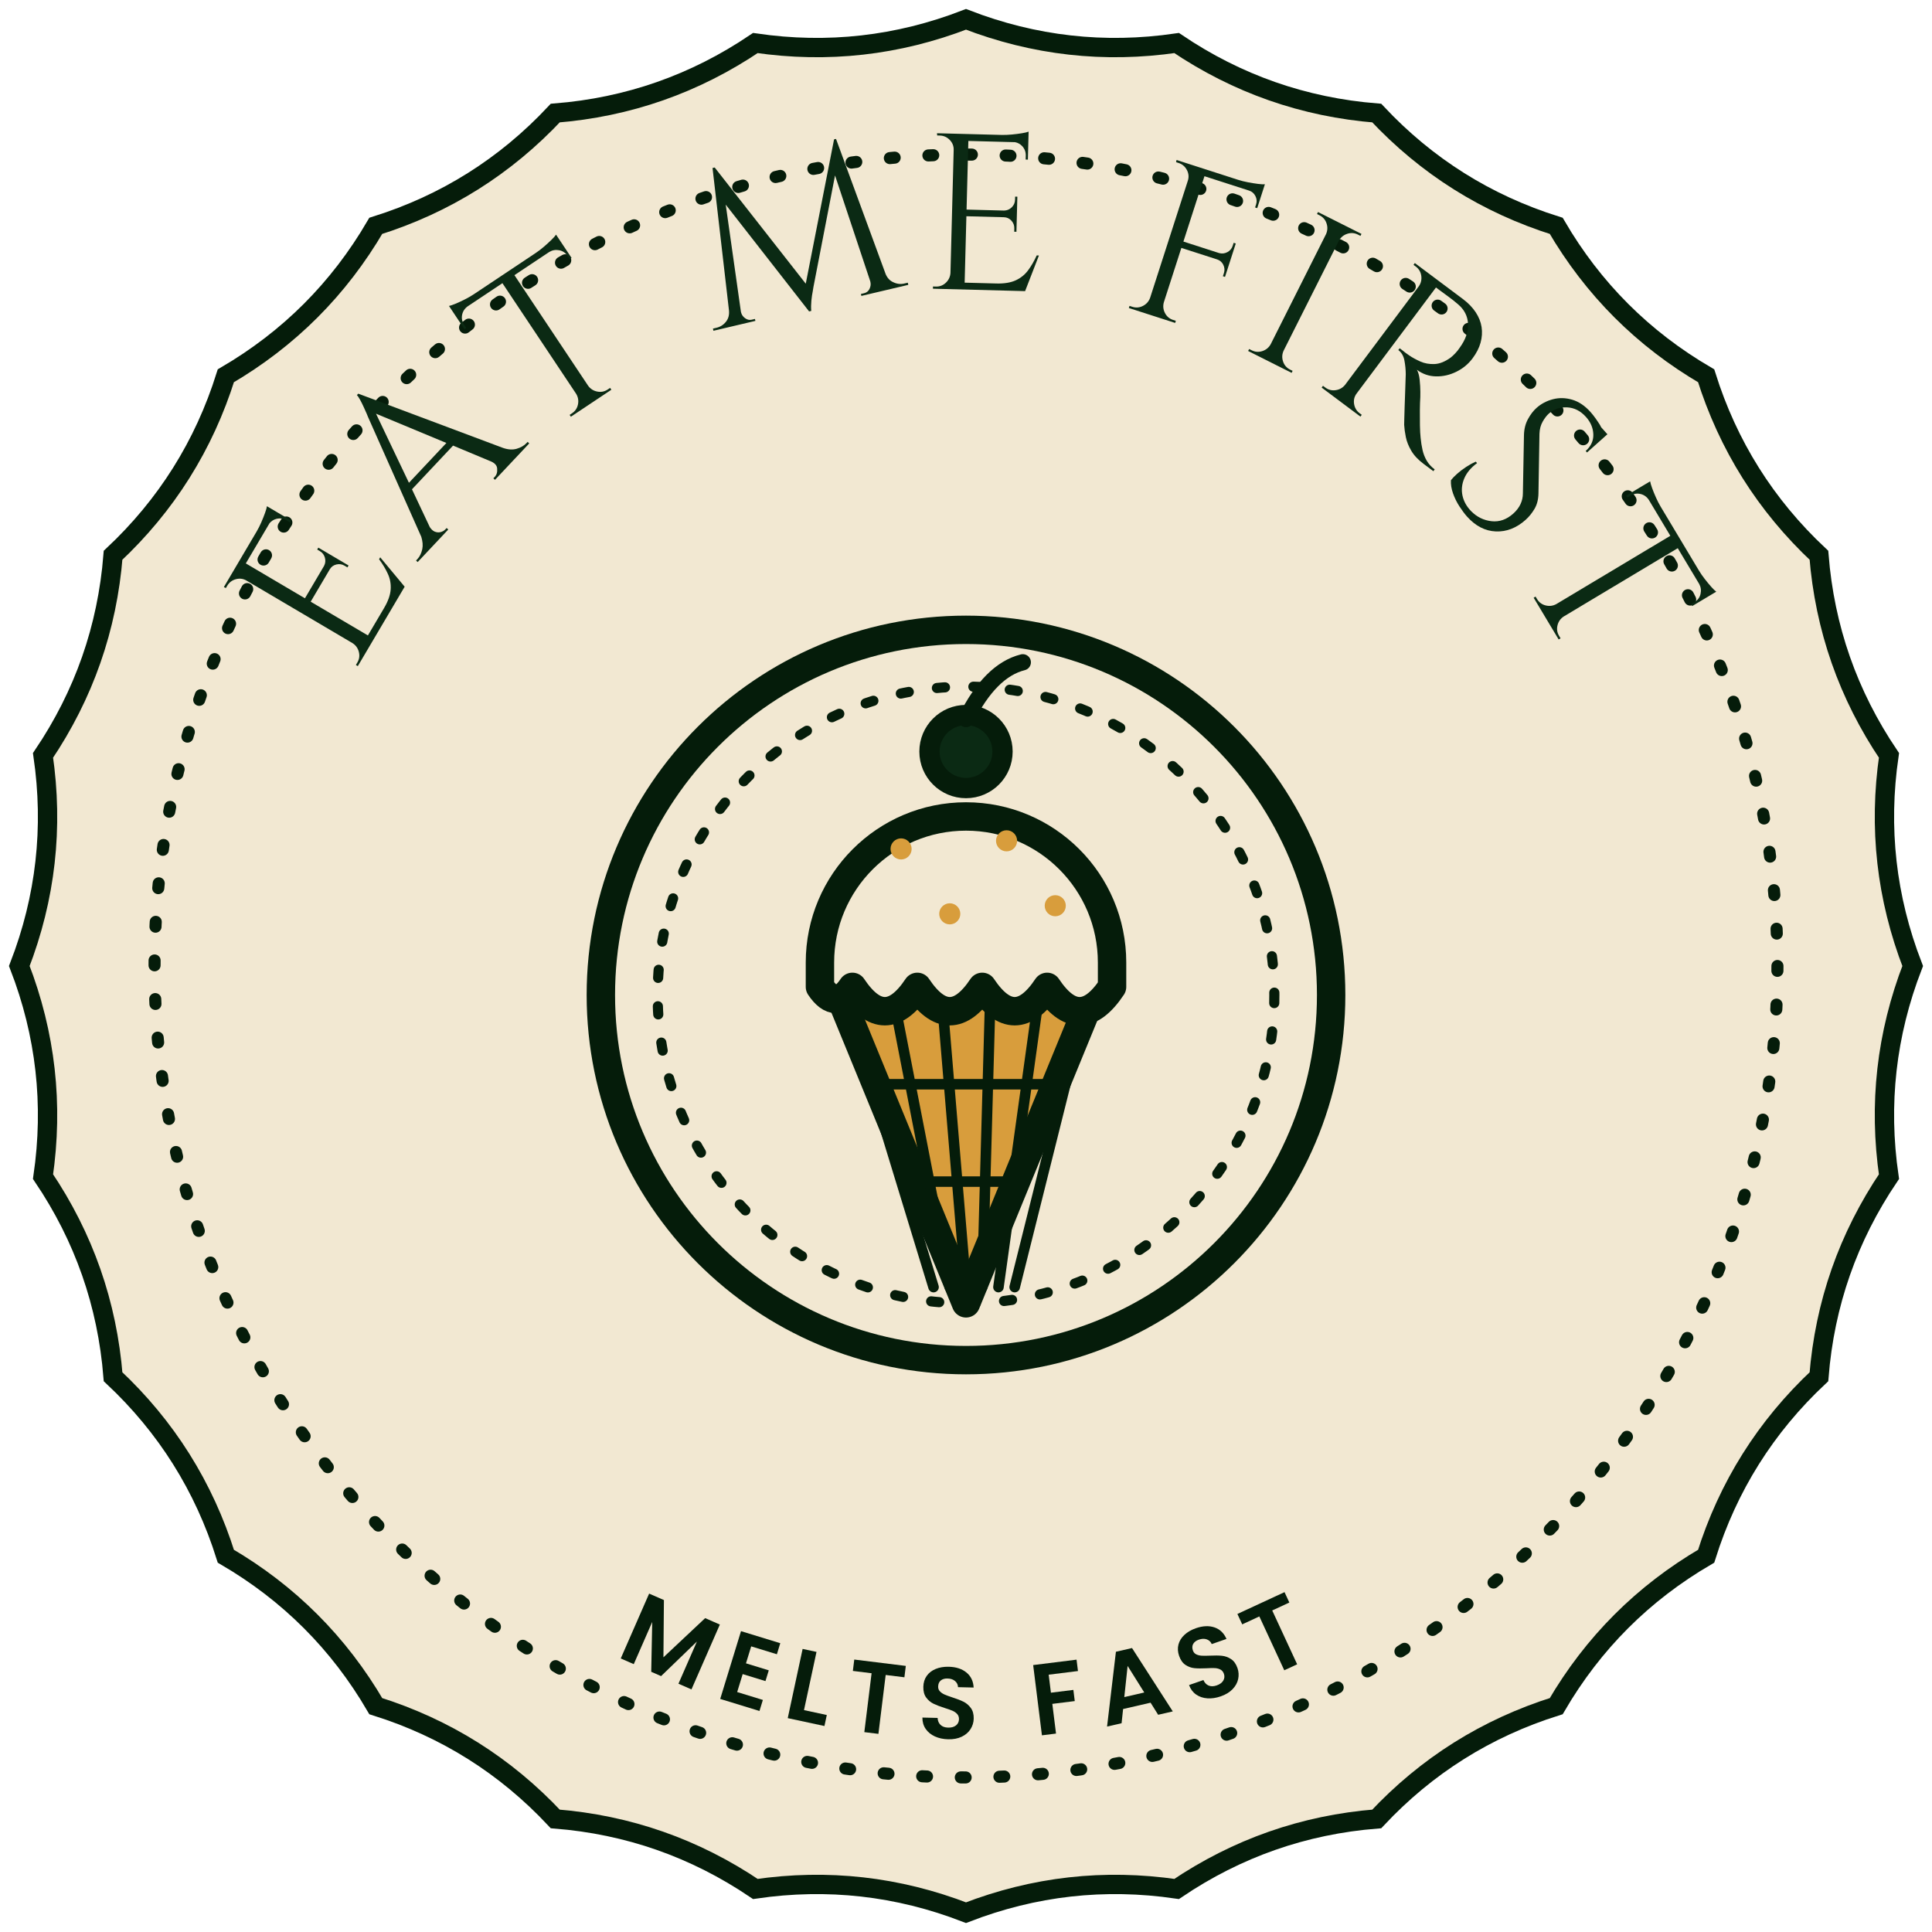
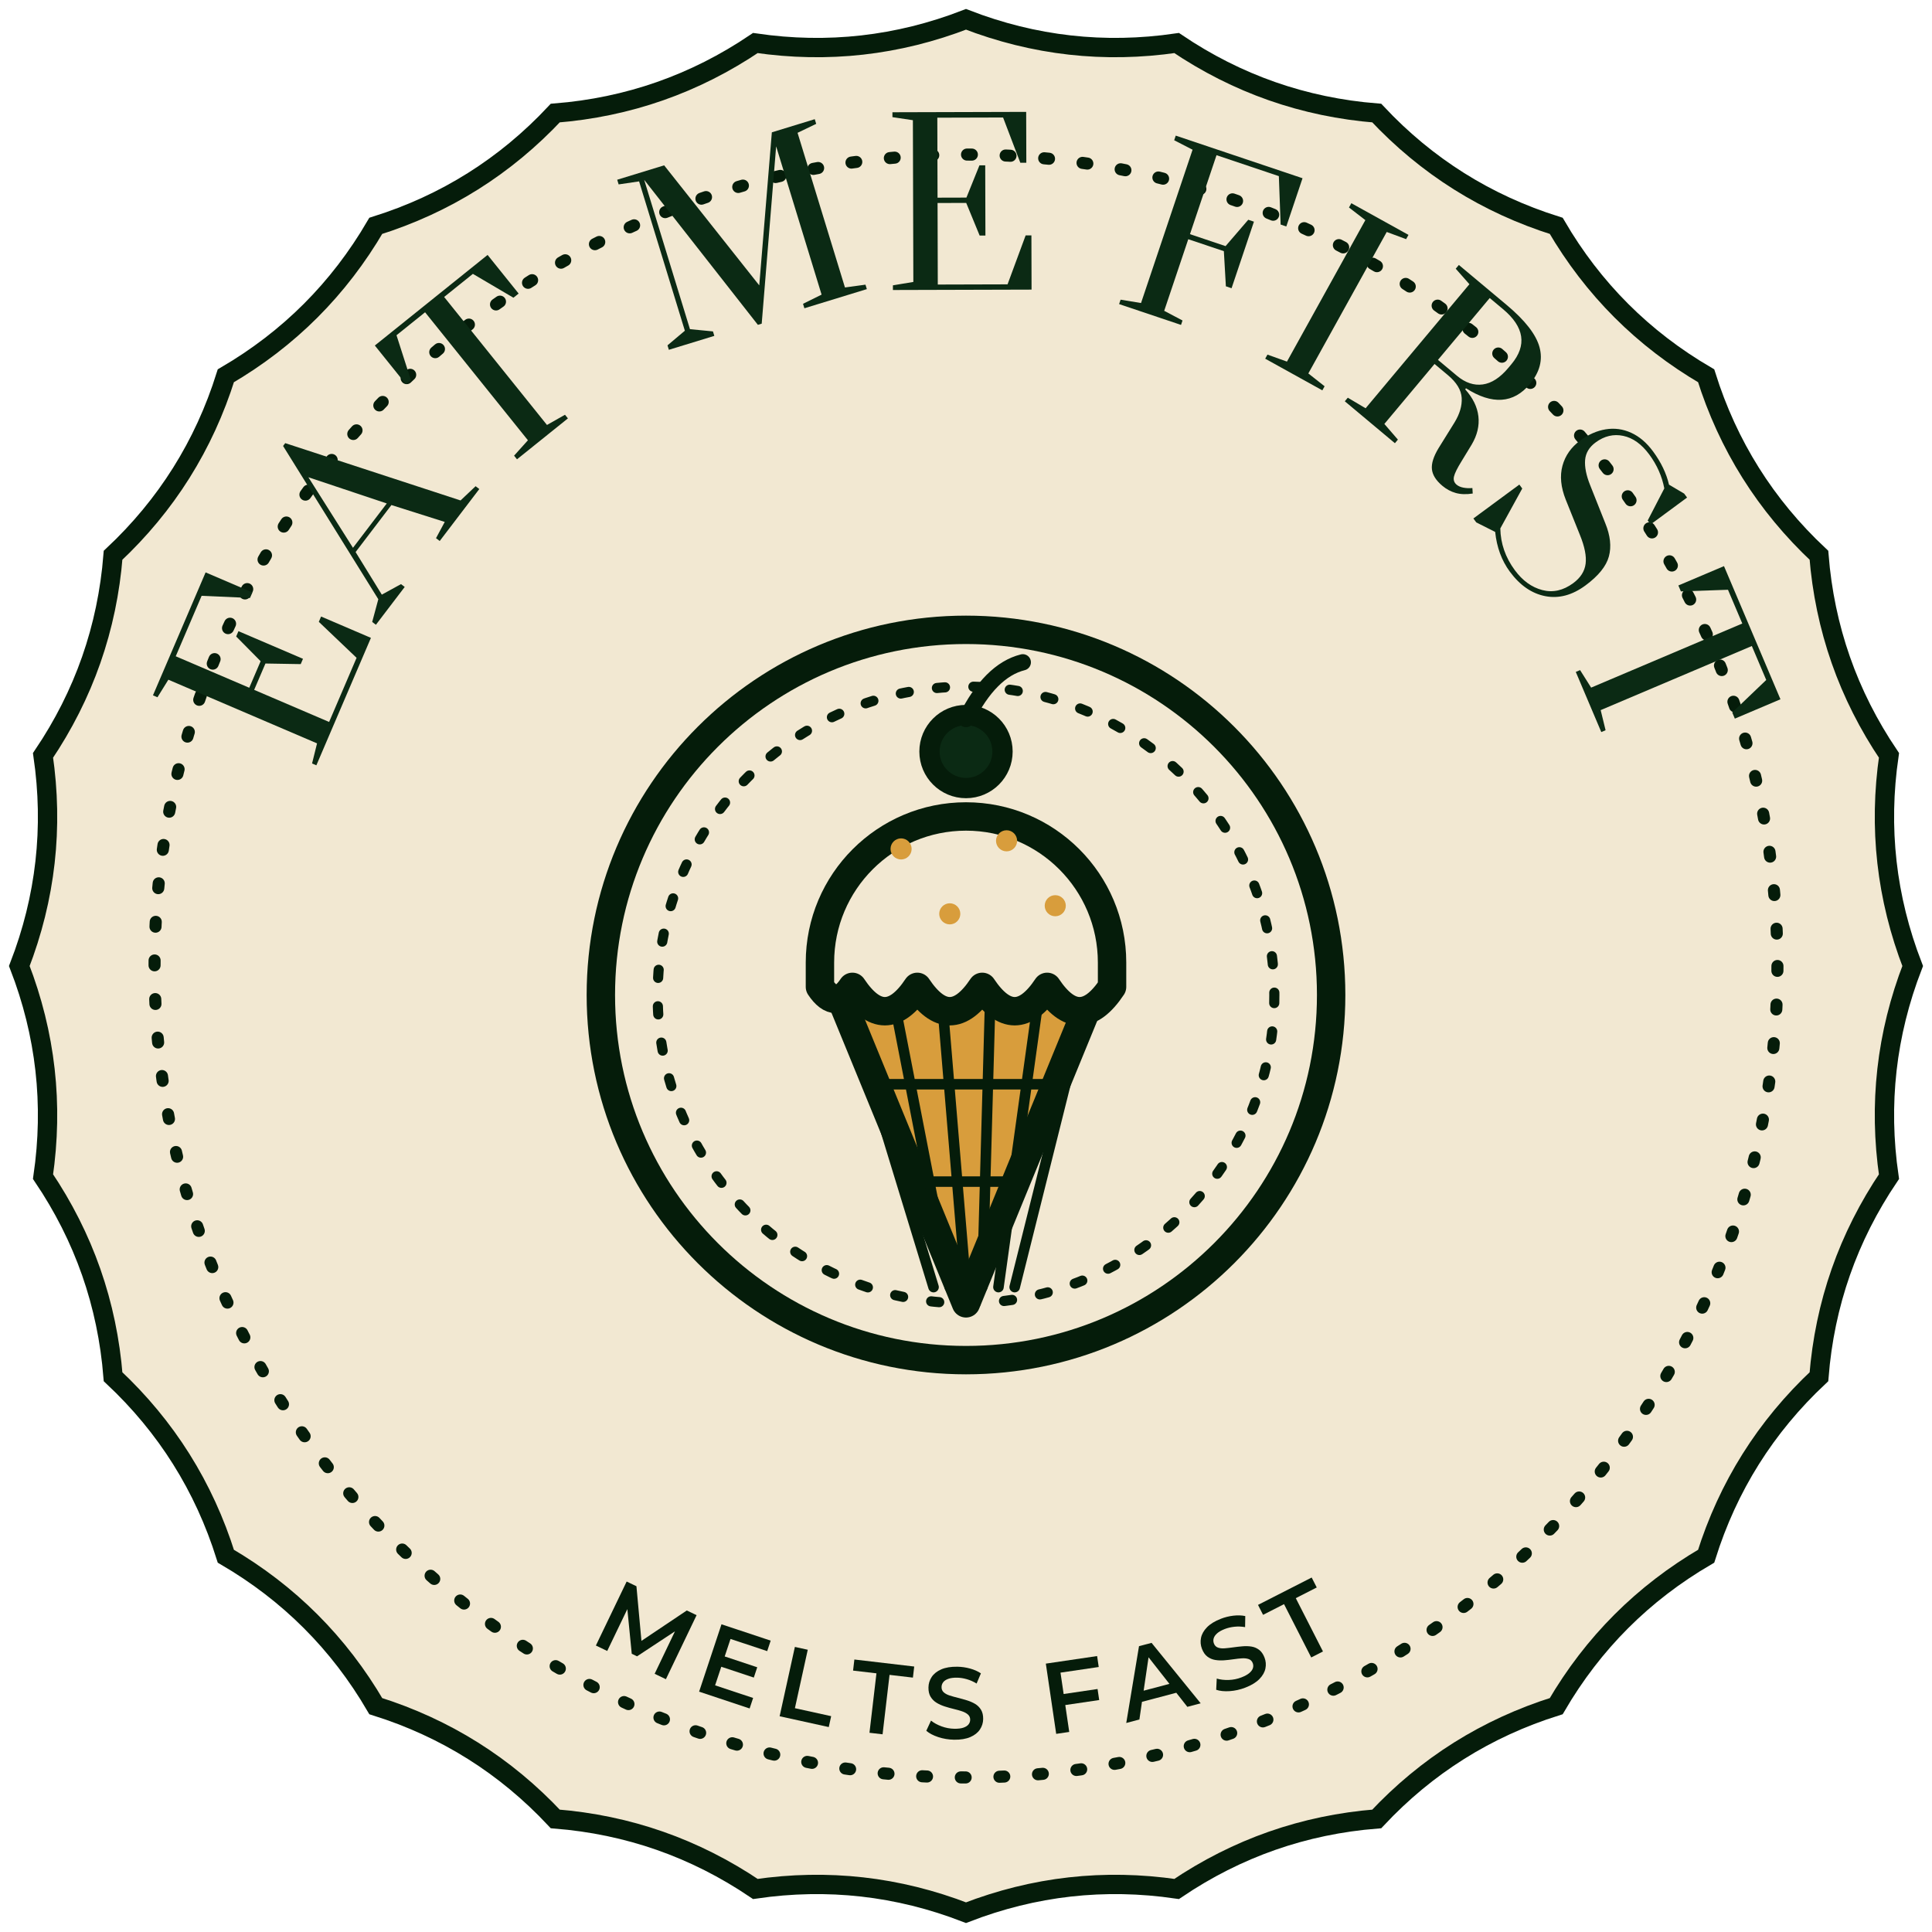
<svg xmlns="http://www.w3.org/2000/svg" viewBox="0 0 400 400">
  <path d="M396.00,200.00 Q387.81,221.16 391.09,243.61 Q378.39,262.42 376.59,285.04 Q360.03,300.55 353.24,322.20 Q333.64,333.64 322.20,353.24 Q300.55,360.03 285.04,376.59 Q262.42,378.39 243.61,391.09 Q221.16,387.81 200.00,396.00 Q178.84,387.81 156.39,391.09 Q137.58,378.39 114.96,376.59 Q99.45,360.03 77.80,353.24 Q66.36,333.64 46.76,322.20 Q39.97,300.55 23.41,285.04 Q21.61,262.42 8.91,243.61 Q12.19,221.16 4.00,200.00 Q12.19,178.84 8.91,156.39 Q21.61,137.58 23.41,114.96 Q39.97,99.45 46.76,77.80 Q66.36,66.36 77.80,46.76 Q99.45,39.97 114.96,23.41 Q137.58,21.61 156.39,8.91 Q178.84,12.19 200.00,4.00 Q221.16,12.19 243.61,8.91 Q262.42,21.61 285.04,23.41 Q300.55,39.97 322.20,46.76 Q333.64,66.36 353.24,77.80 Q360.03,99.45 376.59,114.96 Q378.39,137.58 391.09,156.39 Q387.81,178.84 396.00,200.00 Z" fill="#F2E8D2" stroke="#051C0A" stroke-width="4" />
  <circle cx="200" cy="200" r="168" fill="none" stroke="#051C0A" stroke-width="2.5" stroke-dasharray="1 7" stroke-linecap="round" />
  <g fill="#0B2A14">
-     <g transform="translate(79.42 128.86) rotate(-59.46)">
-       <path transform="translate(-13.27 0) scale(0.046 -0.046)" d="M533 162 475 0H60V10H73Q99 10 117.5 28.5Q136 47 137 73V627Q137 653 118 671.5Q99 690 73 690H61L60 700H350Q372 700 396.5 703Q421 706 442 710Q463 714 472 718V592H462V610Q462 634 445 652Q431 666 412 669H202V360H371Q391 361 405 375.5Q419 390 419 410V424H429V266H419V281Q419 301 405 315.5Q391 330 371 330H202V31H345Q398 31 431.5 47.5Q465 64 486 94Q507 124 523 162Z" />
+     <g transform="translate(71.30 144.90) rotate(-66.82)">
+       <path transform="translate(-16.58 0) scale(0.046 -0.046)" d="M40 0V21L132 36V764L40 778V800H642V571H615L538 775H242V415H372L431 560H457V244H431L371 391H242V24H556L638 244H664V0Z" />
    </g>
-     <g transform="translate(98.01 104.10) rotate(-46.76)">
-       <path transform="translate(-16.38 0) scale(0.046 -0.046)" d="M359 714 627 73Q642 39 667 24.5Q692 10 715 10H723V0H498V10H507Q526 10 541 27Q555 41 547 67L481 243H211L142 68Q138 51 142 39Q147 25 158.5 17.5Q170 10 182 10H191V0H-10V10H-1Q22 10 47 25Q68 38 84 66L313 611L319 624Q324 636 331.5 654Q339 672 344.5 689Q350 706 350 714ZM223 273H469L348 594Z" />
+     <g transform="translate(88.63 115.17) rotate(-52.70)">
+       <path transform="translate(-16.54 0) scale(0.046 -0.046)" d="M-28 0V21L70 61L359 820H375L648 36L740 21V0H446V21L528 34L443 271H177L96 61L186 21V0ZM185 292H436L316 644Z" />
    </g>
-     <g transform="translate(122.36 83.50) rotate(-33.68)">
-       <path transform="translate(-14.21 0) scale(0.046 -0.046)" d="M599 719V593L589 594V611Q589 636 571.5 653Q554 670 530 671H342V73Q343 47 361.5 28.5Q380 10 406 10H419V0H200V10H213Q239 10 257.5 28.5Q276 47 277 73V671H89Q64 670 47 653Q30 636 30 611V594L20 593V719Q30 715 50.5 711Q71 707 96 704Q121 701 142 701H477Q499 701 523.5 704Q548 707 569 711Q590 715 599 719Z" />
+     <g transform="translate(112.31 90.86) rotate(-38.78)">
+       <path transform="translate(-16.10 0) scale(0.046 -0.046)" d="M203 0V21L295 36V775H130L54 577H25V800H676V577H646L571 775H405V36L497 21V0Z" />
    </g>
-     <g transform="translate(167.88 63.73) rotate(-13.26)">
-       <path transform="translate(-21.41 0) scale(0.046 -0.046)" d="M741 714H750L828 70Q833 42 853 27Q874 10 900 10H916V0H699V9H714Q731 9 742 22.5Q753 36 753 52V55L708 555L498 88L491 71Q483 54 475 30.5Q467 7 464 -14H454L199 540L155 56V52Q155 36 166.5 22.5Q178 9 194 9H209V0H15V10H31Q58 10 79 26.5Q100 43 104 73L179 714H189L468 111Z" />
+     <g transform="translate(158.98 66.14) rotate(-17.04)">
+       <path transform="translate(-23.28 0) scale(0.046 -0.046)" d="M456 -10 158 764V61L254 21V0H40V21L134 61V764L42 778V800H263L514 158L770 800H972V778L880 764V36L972 21V0H678V21L770 36V734L474 -10Z" />
    </g>
-     <g transform="translate(203.66 60.05) rotate(1.50)">
-       <path transform="translate(-13.27 0) scale(0.046 -0.046)" d="M533 162 475 0H60V10H73Q99 10 117.5 28.5Q136 47 137 73V627Q137 653 118 671.5Q99 690 73 690H61L60 700H350Q372 700 396.5 703Q421 706 442 710Q463 714 472 718V592H462V610Q462 634 445 652Q431 666 412 669H202V360H371Q391 361 405 375.5Q419 390 419 410V424H429V266H419V281Q419 301 405 315.5Q391 330 371 330H202V31H345Q398 31 431.5 47.5Q465 64 486 94Q507 124 523 162Z" />
+     <g transform="translate(199.61 60.00) rotate(-0.16)">
+       <path transform="translate(-16.58 0) scale(0.046 -0.046)" d="M40 0V21L132 36V764L40 778V800H642V571H615L538 775H242V415H372L431 560H457V244H431L371 391H242V24H556L638 244H664V0Z" />
    </g>
-     <g transform="translate(242.93 66.74) rotate(17.86)">
-       <path transform="translate(-12.44 0) scale(0.046 -0.046)" d="M429 424V266H419V281Q419 301 405 315.5Q391 330 371 330H202V73Q203 47 221.5 28.5Q240 10 266 10H279V0H60V10H73Q99 10 117.5 28.5Q136 47 137 73V627Q137 653 118 671.5Q99 690 73 690H61L60 700H350Q372 700 396.5 703Q421 706 442 710Q463 714 472 718V605H462V620Q462 640 447.5 654.5Q433 669 413 669H202V360H371Q391 361 405 375.5Q419 390 419 410V424Z" />
+     <g transform="translate(244.61 67.30) rotate(18.58)">
+       <path transform="translate(-15.46 0) scale(0.046 -0.046)" d="M40 0V21L132 36V764L40 778V800H642V571H615L538 775H242V400H411L470 545H497V229H470L411 376H242V36L334 21V0Z" />
    </g>
-     <g transform="translate(262.89 74.92) rotate(26.69)">
-       <path transform="translate(-7.77 0) scale(0.046 -0.046)" d="M137 73V627Q136 653 117.5 671.5Q99 690 73 690H60V700H279V690H266Q240 690 221.5 671.5Q203 653 202 627V73Q203 47 221.5 28.5Q240 10 266 10H279V0H60V10H73Q99 10 117.5 28.5Q136 47 137 73Z" />
+     <g transform="translate(267.86 77.54) rotate(28.99)">
+       <path transform="translate(-8.60 0) scale(0.046 -0.046)" d="M40 0V21L132 36V764L40 778V800H334V778L242 764V36L334 21V0Z" />
    </g>
-     <g transform="translate(283.89 87.92) rotate(36.81)">
-       <path transform="translate(-15.57 0) scale(0.046 -0.046)" d="M137 73V627Q136 653 117.5 671.5Q99 690 73 690H60V700H330Q375 700 411.5 687Q448 674 473 649.5Q498 625 511.5 590.5Q525 556 525 512Q525 464 502.5 420Q480 376 441.5 348.5Q403 321 355 321Q372 314 392 292.5Q412 271 427 251L441 232Q454 212 474.5 184Q495 156 516 129Q537 102 552 86Q572 64 592 47Q612 30 635.5 20Q659 10 688 10V0H633Q587 0 553.5 14Q520 28 497 48.5Q474 69 458 88Q455 92 441.5 111Q428 130 409.5 156.5Q391 183 373 209Q355 235 342 253.5Q329 272 327 275Q308 300 285 321Q262 342 235 342V352H251Q266 351 288 352Q314 353 345 360Q376 367 403 389Q430 411 444 456Q447 467 449 483.5Q451 500 450 516Q449 584 415.5 624.5Q382 665 326 668Q298 670 268.5 669.5Q239 669 219 669H202V73Q202 47 221 28.5Q240 10 266 10H278V0H60V10H73Q99 10 117.5 28.5Q136 47 137 73Z" />
+     <g transform="translate(289.84 92.63) rotate(39.92)">
+       <path transform="translate(-16.72 0) scale(0.046 -0.046)" d="M499 109 480 243Q470 311 433.5 349.5Q397 388 320 388H242V36L334 21V0H40V21L132 36V764L40 778V800H320Q483 800 556 749Q629 698 629 594Q629 422 421 395V389Q498 378 544.5 334Q591 290 603 217L616 131Q624 75 634.5 55Q645 35 667 35Q682 35 699 44.5Q716 54 731 69L748 51Q719 18 688 4Q657 -10 621 -10Q565 -10 537 17Q509 44 499 109ZM354 412Q427 412 467.5 456.5Q508 501 508 588V609Q508 775 320 775H242V412Z" />
    </g>
-     <g transform="translate(304.40 106.73) rotate(48.22)">
-       <path transform="translate(-10.92 0) scale(0.046 -0.046)" d="M251 714Q267 714 285.5 712Q304 710 322 707Q328 705 334 704H376V581H367Q367 629 334 656.5Q301 684 254 684Q199 684 165 649.5Q131 615 131 569Q131 550 139.5 524.5Q148 499 171 477L368 295Q398 267 408 235Q418 203 418 173Q418 90 367.5 38Q317 -14 231 -14Q207 -14 174.5 -9Q142 -4 111.5 8.5Q81 21 61 41Q58 57 58 81Q58 105 62 131.5Q66 158 73 180H82Q77 129 95 91Q113 53 147.5 33.5Q182 14 226 16Q281 19 320.5 54.5Q360 90 360 150Q360 179 350 202.5Q340 226 321 243L129 421Q99 449 87 482.5Q75 516 75 545Q75 587 95 626Q115 665 154.5 689.5Q194 714 251 714Z" />
+     <g transform="translate(312.68 116.92) rotate(53.60)">
+       <path transform="translate(-15.32 0) scale(0.046 -0.046)" d="M174 33 89 -10H67V247H89L175 61Q258 2 365 2Q453 2 510.5 48.5Q568 95 568 179Q568 240 531 275.5Q494 311 411 332L245 375Q158 398 114 453.5Q70 509 70 585Q70 654 97.5 707.5Q125 761 178 790.5Q231 820 304 820Q395 820 467 789L540 820H562V616H540L468 762Q393 798 305 798Q218 798 168 753.5Q118 709 118 636Q118 582 153.5 551Q189 520 258 502L437 455Q524 433 566.5 379.5Q609 326 609 217Q609 106 540.5 43Q472 -20 357 -20Q264 -20 174 33Z" />
    </g>
-     <g transform="translate(320.10 128.05) rotate(59.08)">
-       <path transform="translate(-14.21 0) scale(0.046 -0.046)" d="M599 719V593L589 594V611Q589 636 571.5 653Q554 670 530 671H342V73Q343 47 361.5 28.5Q380 10 406 10H419V0H200V10H213Q239 10 257.5 28.5Q276 47 277 73V671H89Q64 670 47 653Q30 636 30 611V594L20 593V719Q30 715 50.5 711Q71 707 96 704Q121 701 142 701H477Q499 701 523.5 704Q548 707 569 711Q590 715 599 719Z" />
+     <g transform="translate(328.89 145.34) rotate(67.02)">
+       <path transform="translate(-16.10 0) scale(0.046 -0.046)" d="M203 0V21L295 36V775H130L54 577H25V800H676V577H646L571 775H405V36L497 21V0Z" />
    </g>
  </g>
  <g fill="#051C0A">
-     <g transform="translate(135.84 346.57) rotate(23.64)">
-       <path transform="translate(-9.44 0) scale(0.021 -0.021)" d="M830 698V0H690V454L503 0H397L209 454V0H69V698H228L450 179L672 698Z" />
+     <g transform="translate(130.63 344.18) rotate(25.69)">
+       <path transform="translate(-10.03 0) scale(0.021 -0.021)" d="M94 0V700H201L479 236L752 700H859L860 0H737L736 464L506 80H448L218 458V0Z" />
    </g>
-     <g transform="translate(153.07 352.96) rotate(17.06)">
-       <path transform="translate(-5.59 0) scale(0.021 -0.021)" d="M209 585V410H444V299H209V114H474V0H69V699H474V585Z" />
+     <g transform="translate(149.55 351.84) rotate(18.38)">
+       <path transform="translate(-7.04 0) scale(0.021 -0.021)" d="M94 0V700H605V591H224V409H562V302H224V109H619V0Z" />
    </g>
-     <g transform="translate(166.39 356.43) rotate(12.13)">
-       <path transform="translate(-4.82 0) scale(0.021 -0.021)" d="M209 111H439V0H69V698H209Z" />
+     <g transform="translate(165.63 356.26) rotate(12.40)">
+       <path transform="translate(-6.29 0) scale(0.021 -0.021)" d="M94 0V700H224V110H590V0Z" />
    </g>
-     <g transform="translate(180.42 358.80) rotate(7.03)">
-       <path transform="translate(-6.06 0) scale(0.021 -0.021)" d="M544 698V585H358V0H218V585H32V698Z" />
+     <g transform="translate(181.37 358.91) rotate(6.69)">
+       <path transform="translate(-6.32 0) scale(0.021 -0.021)" d="M236 0V590H4V700H598V590H366V0Z" />
    </g>
-     <g transform="translate(196.19 359.95) rotate(1.36)">
-       <path transform="translate(-6.39 0) scale(0.021 -0.021)" d="M51 201H201Q204 158 231.5 133Q259 108 307 108Q356 108 384 131.5Q412 155 412 193Q412 224 393 244Q374 264 345.5 275.5Q317 287 267 301Q199 321 156.5 340.5Q114 360 83.5 399.5Q53 439 53 505Q53 567 84 613Q115 659 171 683.5Q227 708 299 708Q407 708 474.5 655.5Q542 603 549 509H395Q393 545 364.5 568.5Q336 592 289 592Q248 592 223.5 571Q199 550 199 510Q199 482 217.5 463.5Q236 445 263.5 433.5Q291 422 341 407Q409 387 452 367Q495 347 526 307Q557 267 557 202Q557 146 528 98Q499 50 443 21.5Q387 -7 310 -7Q237 -7 178.5 18Q120 43 86 90Q52 137 51 201Z" />
+     <g transform="translate(197.62 359.98) rotate(0.85)">
+       <path transform="translate(-6.60 0) scale(0.021 -0.021)" d="M311 -10Q229 -10 154 13.5Q79 37 35 74L80 175Q122 142 184 120Q246 98 311 98Q366 98 400 110Q434 122 450 142.5Q466 163 466 189Q466 221 443 240.5Q420 260 383.5 271.5Q347 283 302.5 293Q258 303 213.5 316.5Q169 330 132.5 351.5Q96 373 73 409Q50 445 50 501Q50 558 80.5 605.5Q111 653 173.5 681.5Q236 710 332 710Q395 710 457 694Q519 678 565 648L524 547Q477 575 427 588.5Q377 602 331 602Q277 602 243.5 589Q210 576 194.5 555Q179 534 179 507Q179 475 201.5 455.5Q224 436 260.5 425Q297 414 342 403.5Q387 393 431.5 380Q476 367 512.5 346Q549 325 571.5 289Q594 253 594 198Q594 142 563.5 94.5Q533 47 470 18.5Q407 -10 311 -10Z" />
    </g>
-     <g transform="translate(219.81 358.77) rotate(-7.11)">
-       <path transform="translate(-5.57 0) scale(0.021 -0.021)" d="M500 698V585H209V406H432V295H209V0H69V698Z" />
+     <g transform="translate(223.34 358.29) rotate(-8.39)">
+       <path transform="translate(-6.69 0) scale(0.021 -0.021)" d="M94 0V700H605V591H224V378H562V268H224V0Z" />
    </g>
-     <g transform="translate(236.00 355.90) rotate(-13.00)">
-       <path transform="translate(-7.52 0) scale(0.021 -0.021)" d="M497 133H219L173 0H26L277 699H440L691 0H543ZM459 245 358 537 257 245Z" />
+     <g transform="translate(240.88 354.69) rotate(-14.80)">
+       <path transform="translate(-7.86 0) scale(0.021 -0.021)" d="M-5 0 310 700H438L754 0H618L548 162H198L129 0ZM505 264 373 570 242 264Z" />
    </g>
-     <g transform="translate(252.59 351.11) rotate(-19.19)">
-       <path transform="translate(-6.39 0) scale(0.021 -0.021)" d="M51 201H201Q204 158 231.5 133Q259 108 307 108Q356 108 384 131.5Q412 155 412 193Q412 224 393 244Q374 264 345.5 275.5Q317 287 267 301Q199 321 156.5 340.5Q114 360 83.5 399.5Q53 439 53 505Q53 567 84 613Q115 659 171 683.5Q227 708 299 708Q407 708 474.5 655.5Q542 603 549 509H395Q393 545 364.5 568.5Q336 592 289 592Q248 592 223.5 571Q199 550 199 510Q199 482 217.5 463.5Q236 445 263.5 433.5Q291 422 341 407Q409 387 452 367Q495 347 526 307Q557 267 557 202Q557 146 528 98Q499 50 443 21.5Q387 -7 310 -7Q237 -7 178.5 18Q120 43 86 90Q52 137 51 201Z" />
+     <g transform="translate(257.83 349.18) rotate(-21.19)">
+       <path transform="translate(-6.60 0) scale(0.021 -0.021)" d="M311 -10Q229 -10 154 13.5Q79 37 35 74L80 175Q122 142 184 120Q246 98 311 98Q366 98 400 110Q434 122 450 142.5Q466 163 466 189Q466 221 443 240.5Q420 260 383.5 271.5Q347 283 302.5 293Q258 303 213.5 316.5Q169 330 132.5 351.5Q96 373 73 409Q50 445 50 501Q50 558 80.5 605.5Q111 653 173.5 681.5Q236 710 332 710Q395 710 457 694Q519 678 565 648L524 547Q477 575 427 588.5Q377 602 331 602Q277 602 243.5 589Q210 576 194.5 555Q179 534 179 507Q179 475 201.5 455.5Q224 436 260.5 425Q297 414 342 403.5Q387 393 431.5 380Q476 367 512.5 346Q549 325 571.5 289Q594 253 594 198Q594 142 563.5 94.5Q533 47 470 18.5Q407 -10 311 -10Z" />
    </g>
-     <g transform="translate(267.24 345.19) rotate(-24.85)">
-       <path transform="translate(-6.06 0) scale(0.021 -0.021)" d="M544 698V585H358V0H218V585H32V698Z" />
+     <g transform="translate(272.69 342.54) rotate(-27.02)">
+       <path transform="translate(-6.32 0) scale(0.021 -0.021)" d="M236 0V590H4V700H598V590H366V0Z" />
    </g>
  </g>
  <g transform="translate(116.00 122.00) scale(0.84)">
    <circle cx="100" cy="100" r="90" fill="#F2E8D2" stroke="#051C0A" stroke-width="7" stroke-linejoin="round" stroke-linecap="round" />
    <circle cx="100" cy="100" r="76" fill="none" stroke="#051C0A" stroke-width="2.5" stroke-dasharray="2 7" stroke-linecap="round" />
    <path d="M68,98 L132,98 L100,176 Z" fill="#D89D3C" stroke="#051C0A" stroke-width="7" stroke-linejoin="round" stroke-linecap="round" />
    <path d="M70,100 L92,172 M82,100 L96,172 M94,100 L100,172 M106,100 L104,172 M118,100 L108,172 M130,100 L112,172 M80,122 L120,122 M88,146 L112,146" fill="none" stroke="#051C0A" stroke-width="2.6" stroke-linecap="round" />
    <path d="M64,92 A36,36 0 0 1 136,92 L136,98 Q128,110 120,98 Q112,110 104,98 Q96,110 88,98 Q80,110 72,98 Q68,104 64,98 Z" fill="#F2E8D2" stroke="#051C0A" stroke-width="7" stroke-linejoin="round" stroke-linecap="round" />
    <circle cx="100" cy="40" r="9" fill="#0B2A14" stroke="#051C0A" stroke-width="5" stroke-linejoin="round" stroke-linecap="round" />
    <path d="M100,32 q6,-12 14,-14" fill="none" stroke="#051C0A" stroke-width="4" stroke-linejoin="round" stroke-linecap="round" />
    <circle cx="84" cy="64" r="2.6" fill="#D89D3C" />
    <circle cx="110" cy="62" r="2.6" fill="#D89D3C" />
    <circle cx="96" cy="80" r="2.6" fill="#D89D3C" />
    <circle cx="122" cy="78" r="2.6" fill="#D89D3C" />
  </g>
</svg>
